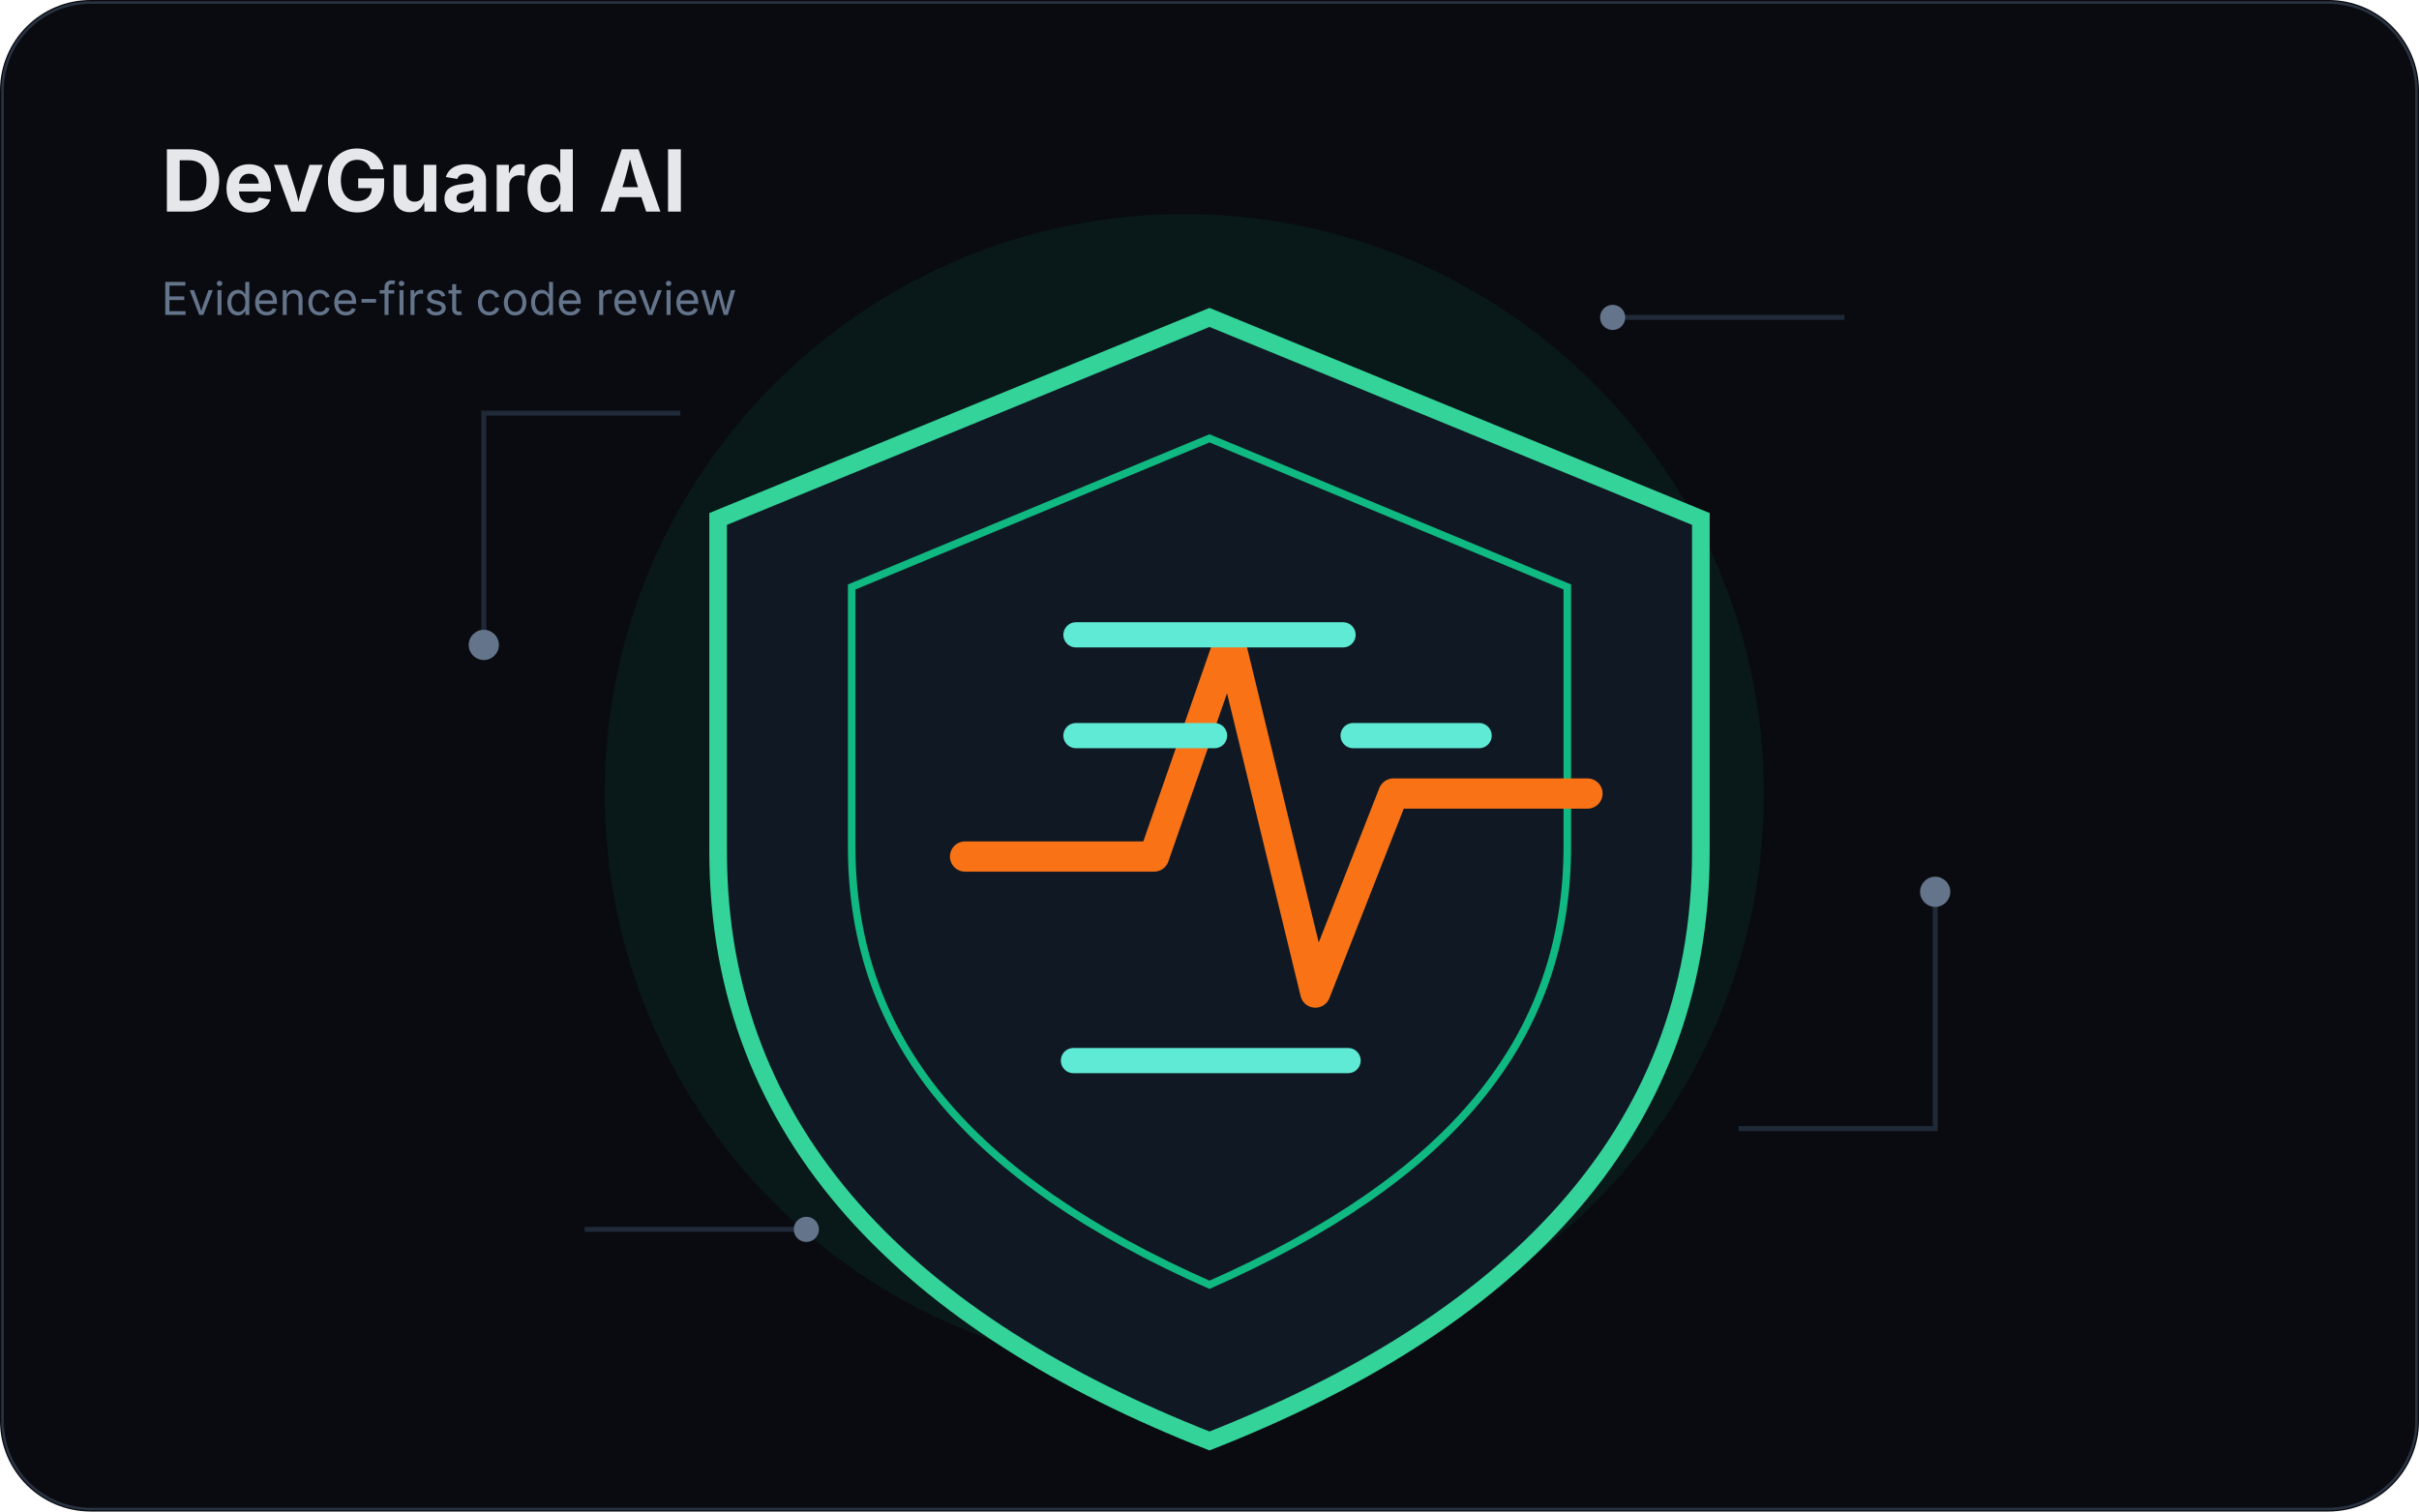
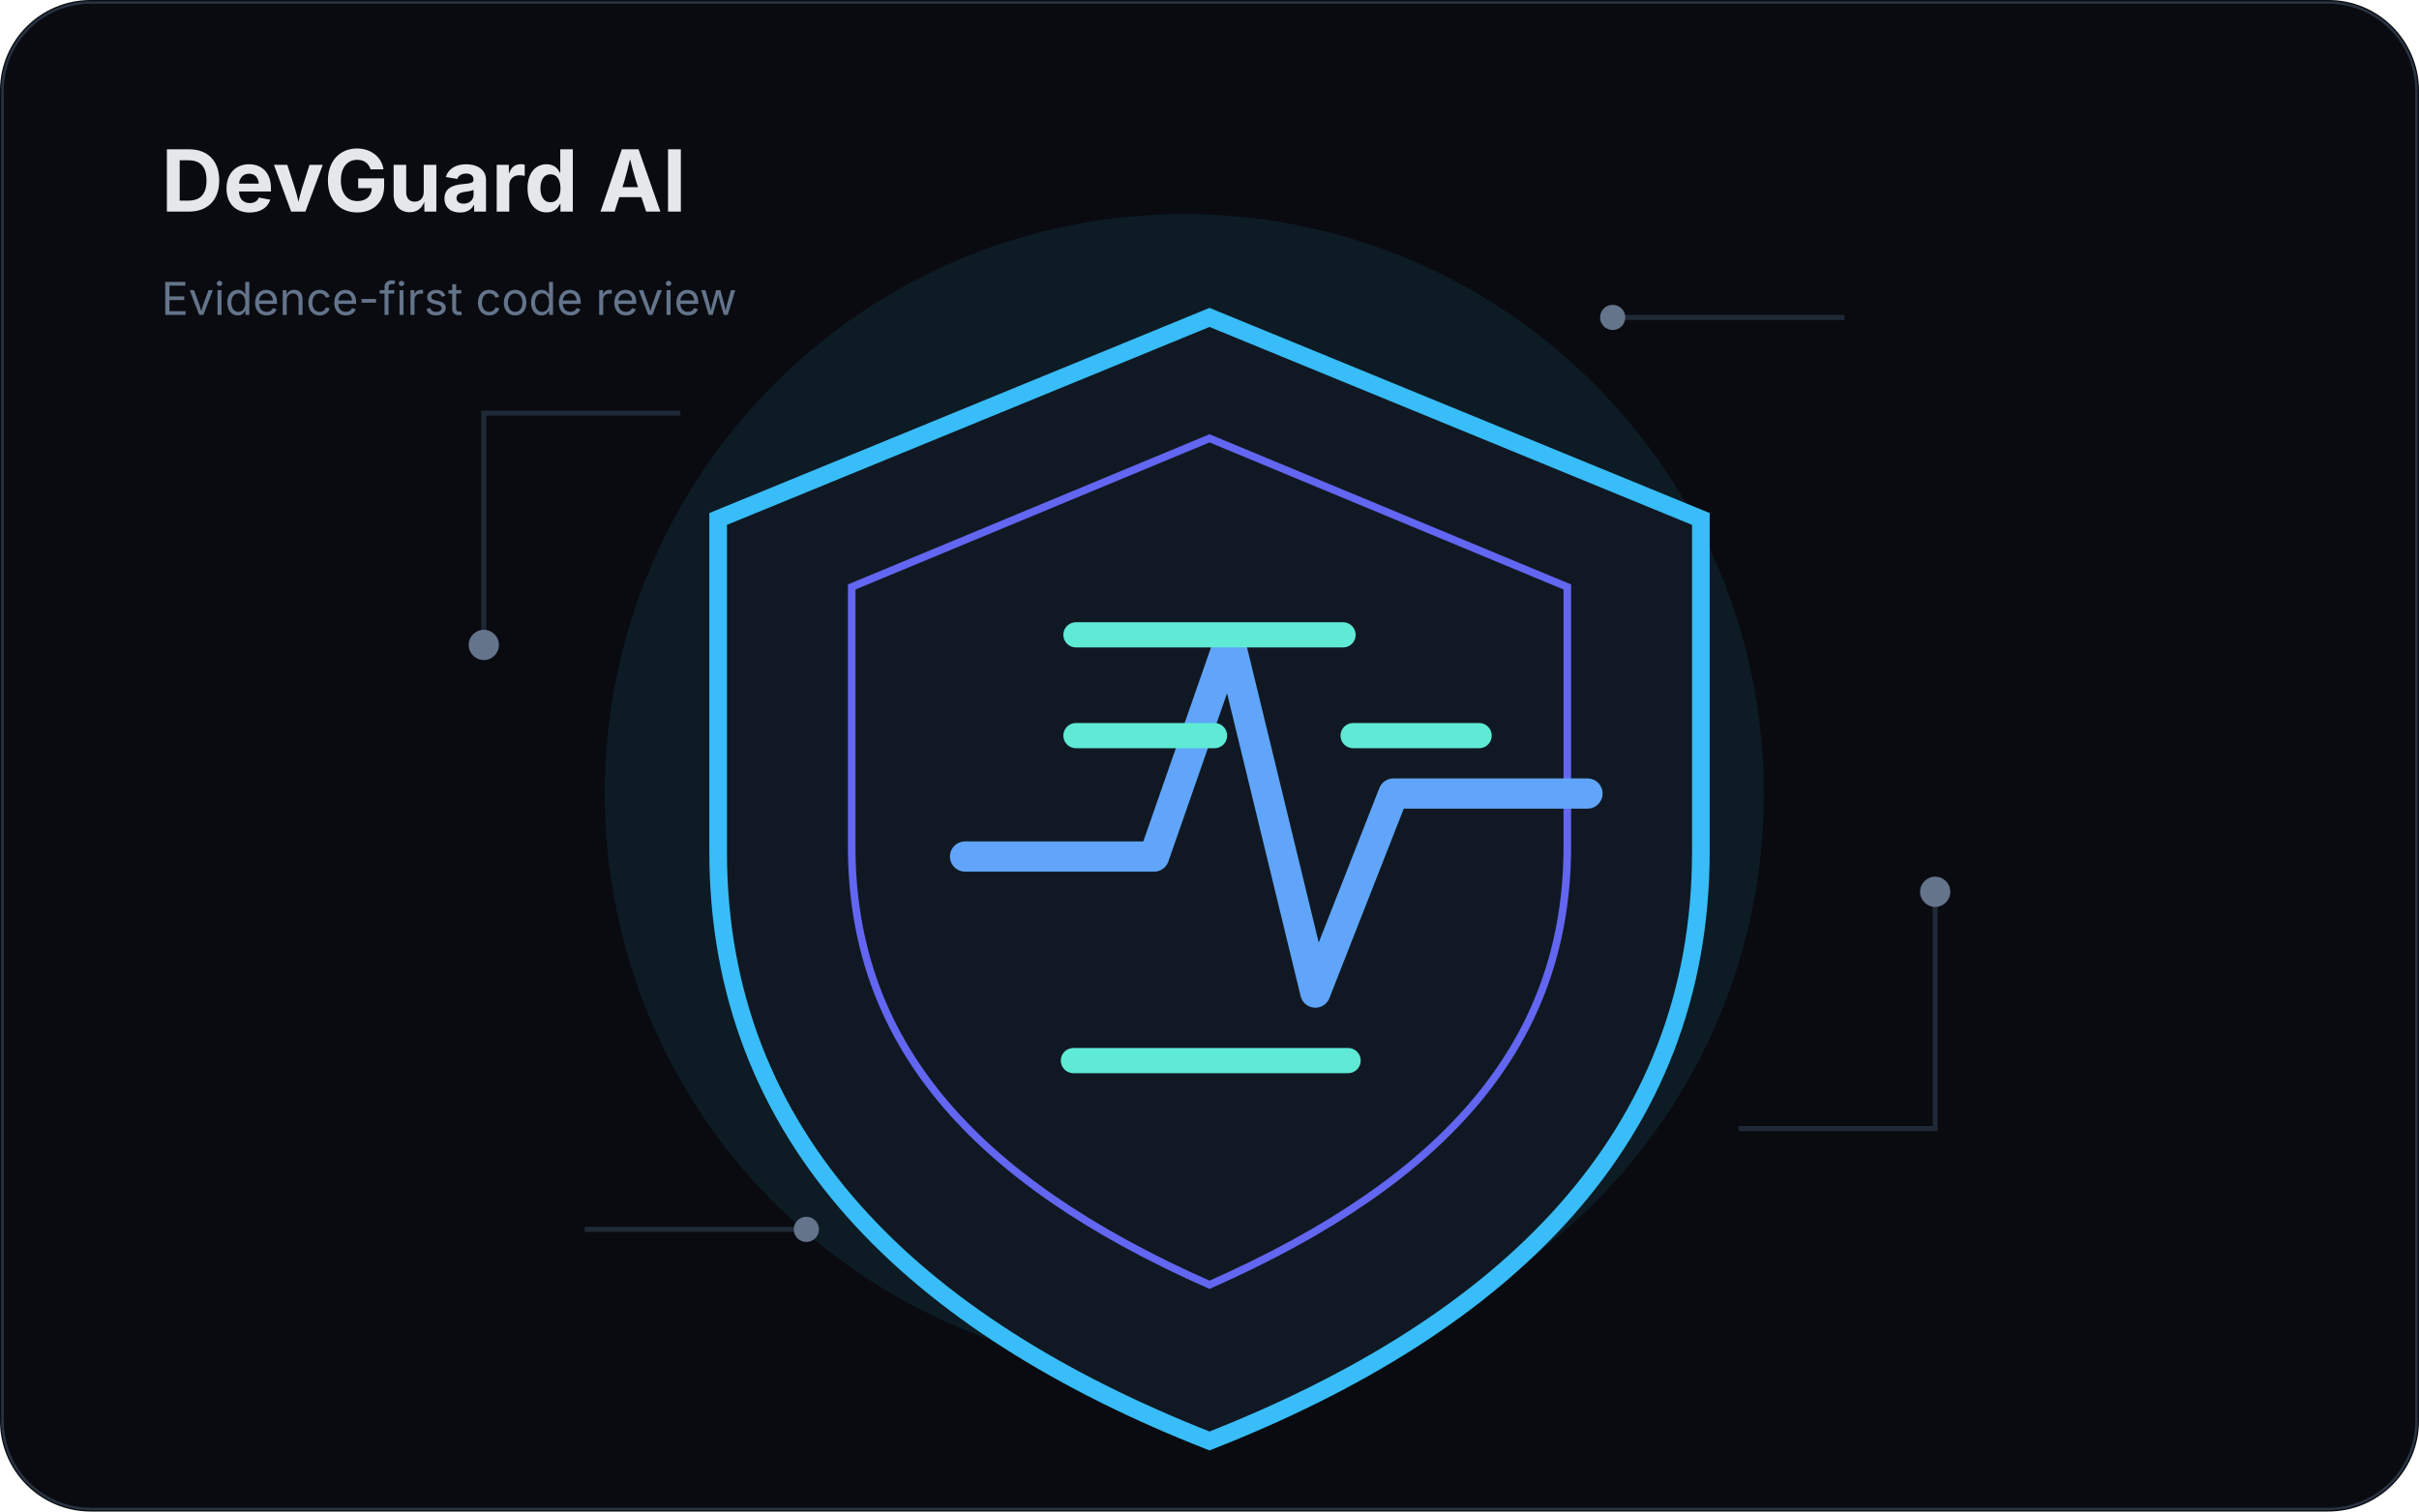
<svg xmlns="http://www.w3.org/2000/svg" width="960" height="600" viewBox="0 0 960 600" fill="none">
  <rect width="960" height="600" rx="36" fill="#090B10" />
  <rect x="1" y="1" width="958" height="598" rx="35" stroke="#293241" />
-   <circle cx="470" cy="315" r="230" fill="#10B981" fill-opacity=".08" />
-   <path d="M480 126 675 206v132c0 114-78 188-195 234-117-46-195-120-195-234V206l195-80Z" fill="#101923" stroke="#34D399" stroke-width="7" />
-   <path d="M480 174 622 233v103c0 77-47 132-142 174-95-42-142-97-142-174V233l142-59Z" stroke="#10B981" stroke-width="3" />
-   <path d="M383 340h75l30-86 34 140 31-79h77" stroke="#F97316" stroke-width="12" stroke-linecap="round" stroke-linejoin="round" />
+   <circle cx="470" cy="315" r="230" fill="#38BDF8" fill-opacity=".09" />
+   <path d="M480 126 675 206v132c0 114-78 188-195 234-117-46-195-120-195-234V206l195-80Z" fill="#101923" stroke="#38BDF8" stroke-width="7" />
+   <path d="M480 174 622 233v103c0 77-47 132-142 174-95-42-142-97-142-174V233l142-59Z" stroke="#6366F1" stroke-width="3" />
+   <path d="M383 340h75l30-86 34 140 31-79h77" stroke="#60A5FA" stroke-width="12" stroke-linecap="round" stroke-linejoin="round" />
  <path d="M427 252h106M427 292h55M537 292h50M426 421h109" stroke="#5EEAD4" stroke-width="10" stroke-linecap="round" />
  <g stroke="#1F2937" stroke-width="2">
    <path d="M270 164h-78v92" />
    <path d="M690 448h78v-94" />
    <path d="M232 488h88" />
    <path d="M732 126h-92" />
  </g>
  <g fill="#64748B">
    <circle cx="192" cy="256" r="6" />
    <circle cx="768" cy="354" r="6" />
    <circle cx="320" cy="488" r="5" />
    <circle cx="640" cy="126" r="5" />
  </g>
  <text x="64" y="84" fill="#E5E7EB" font-family="Inter, Arial" font-size="34" font-weight="700">DevGuard AI</text>
  <text x="64" y="125" fill="#64748B" font-family="Inter, Arial" font-size="18">Evidence-first code review</text>
</svg>
